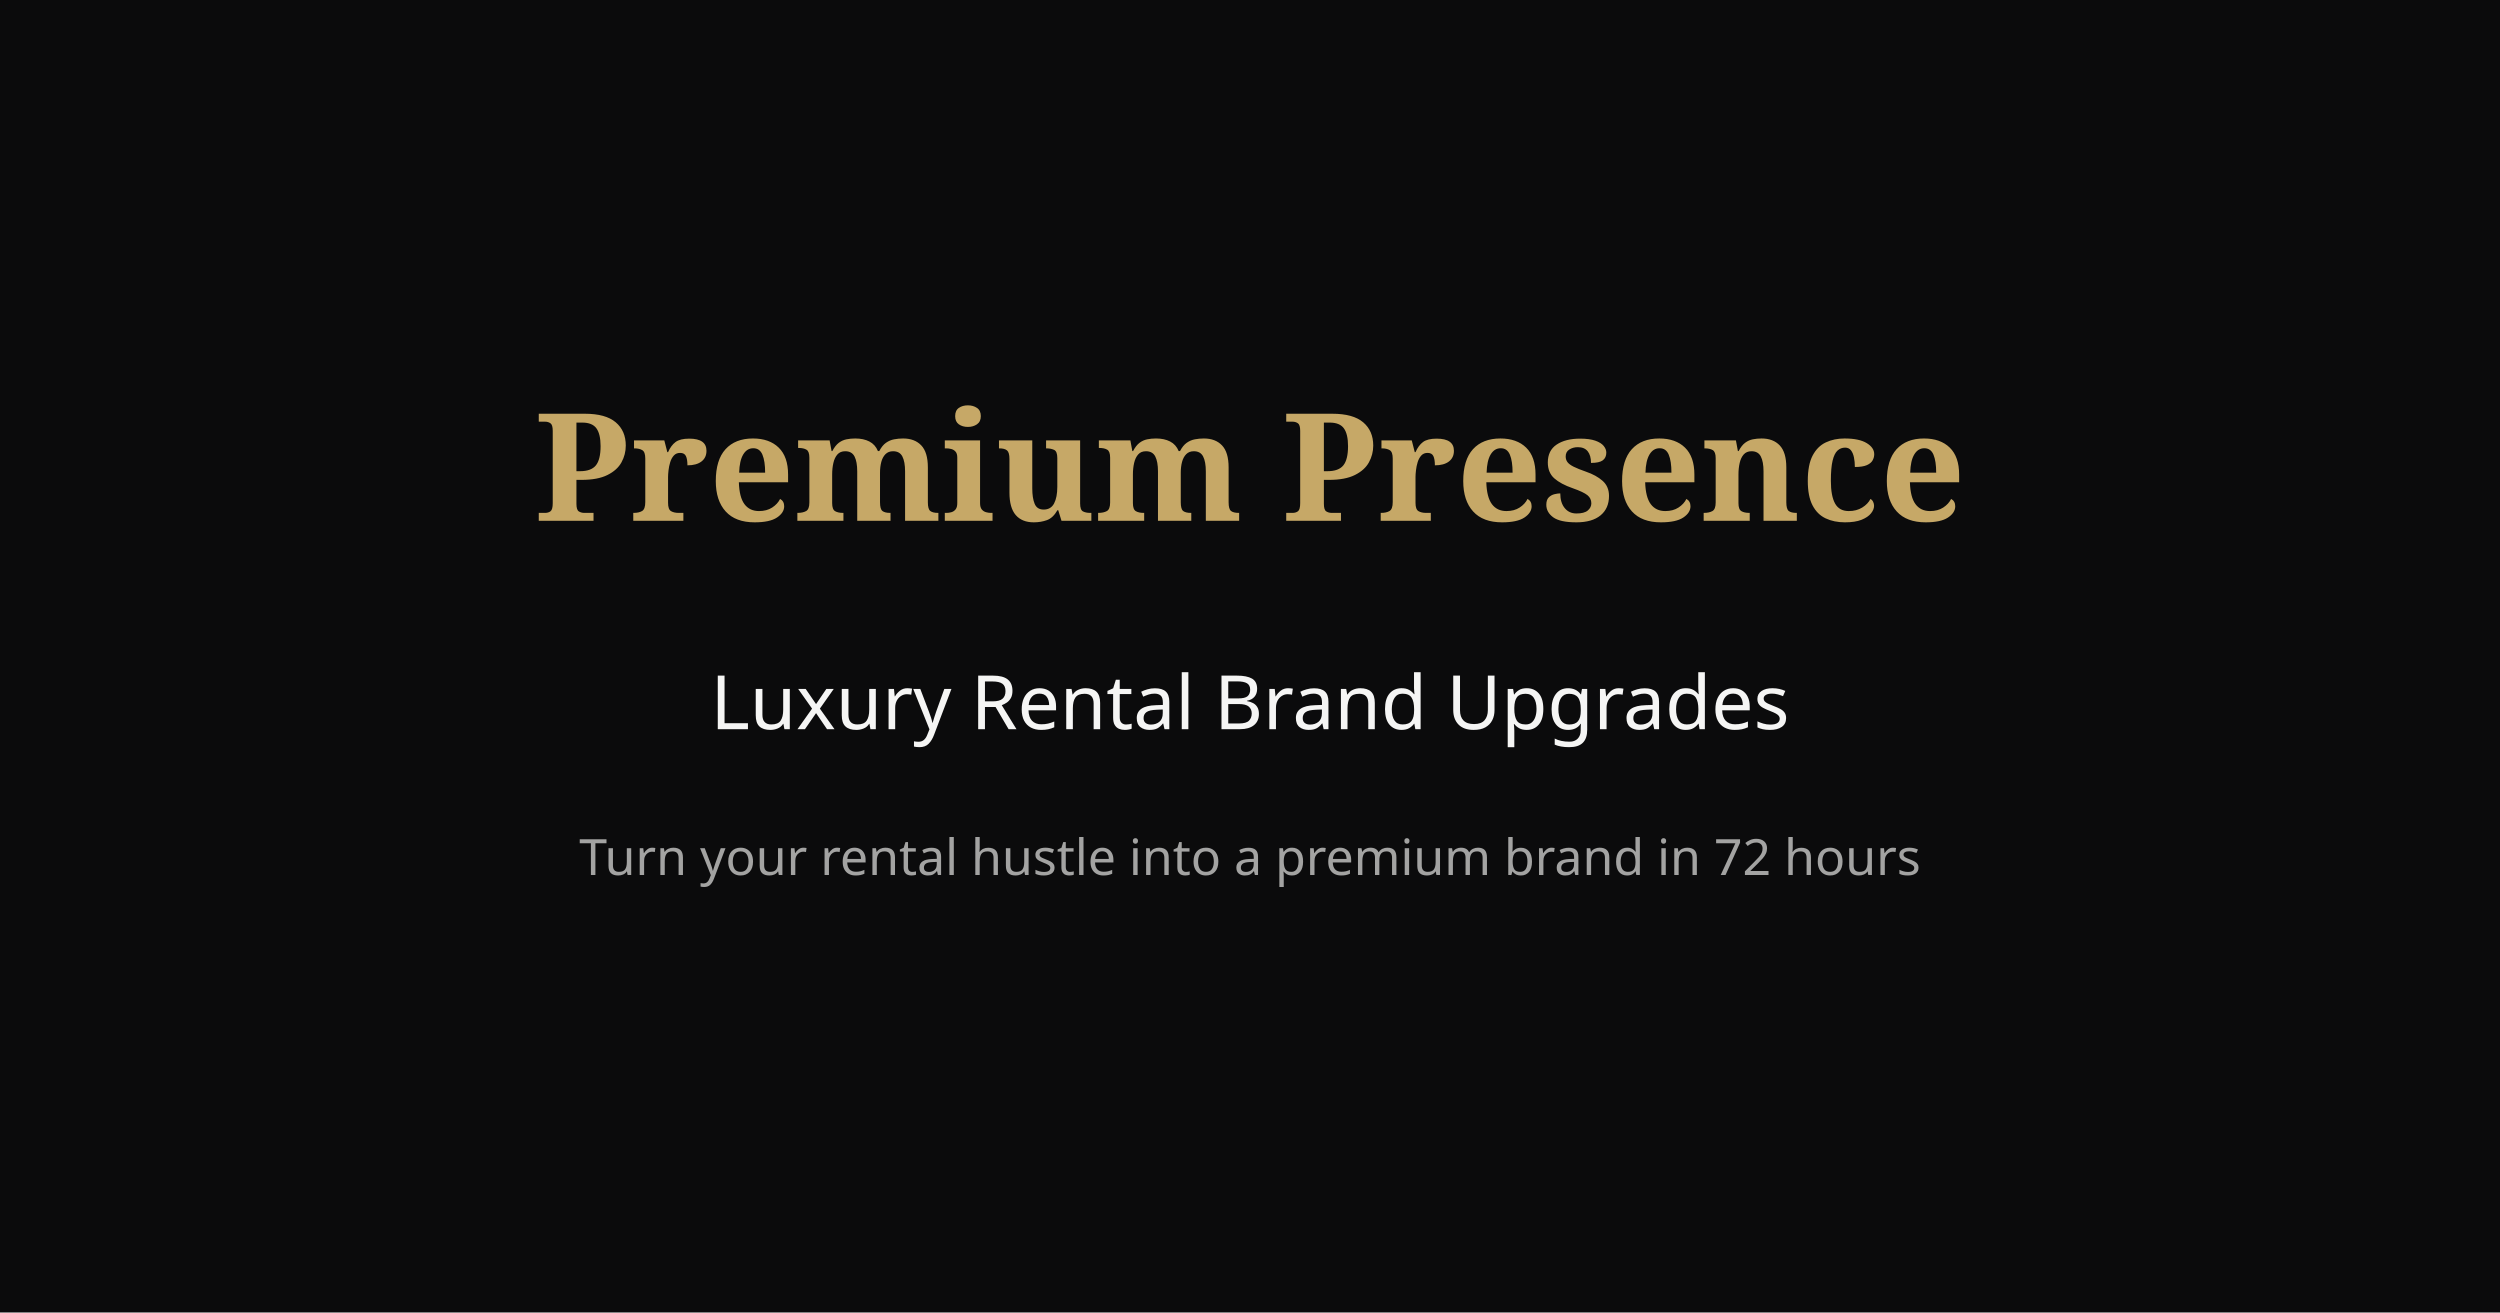
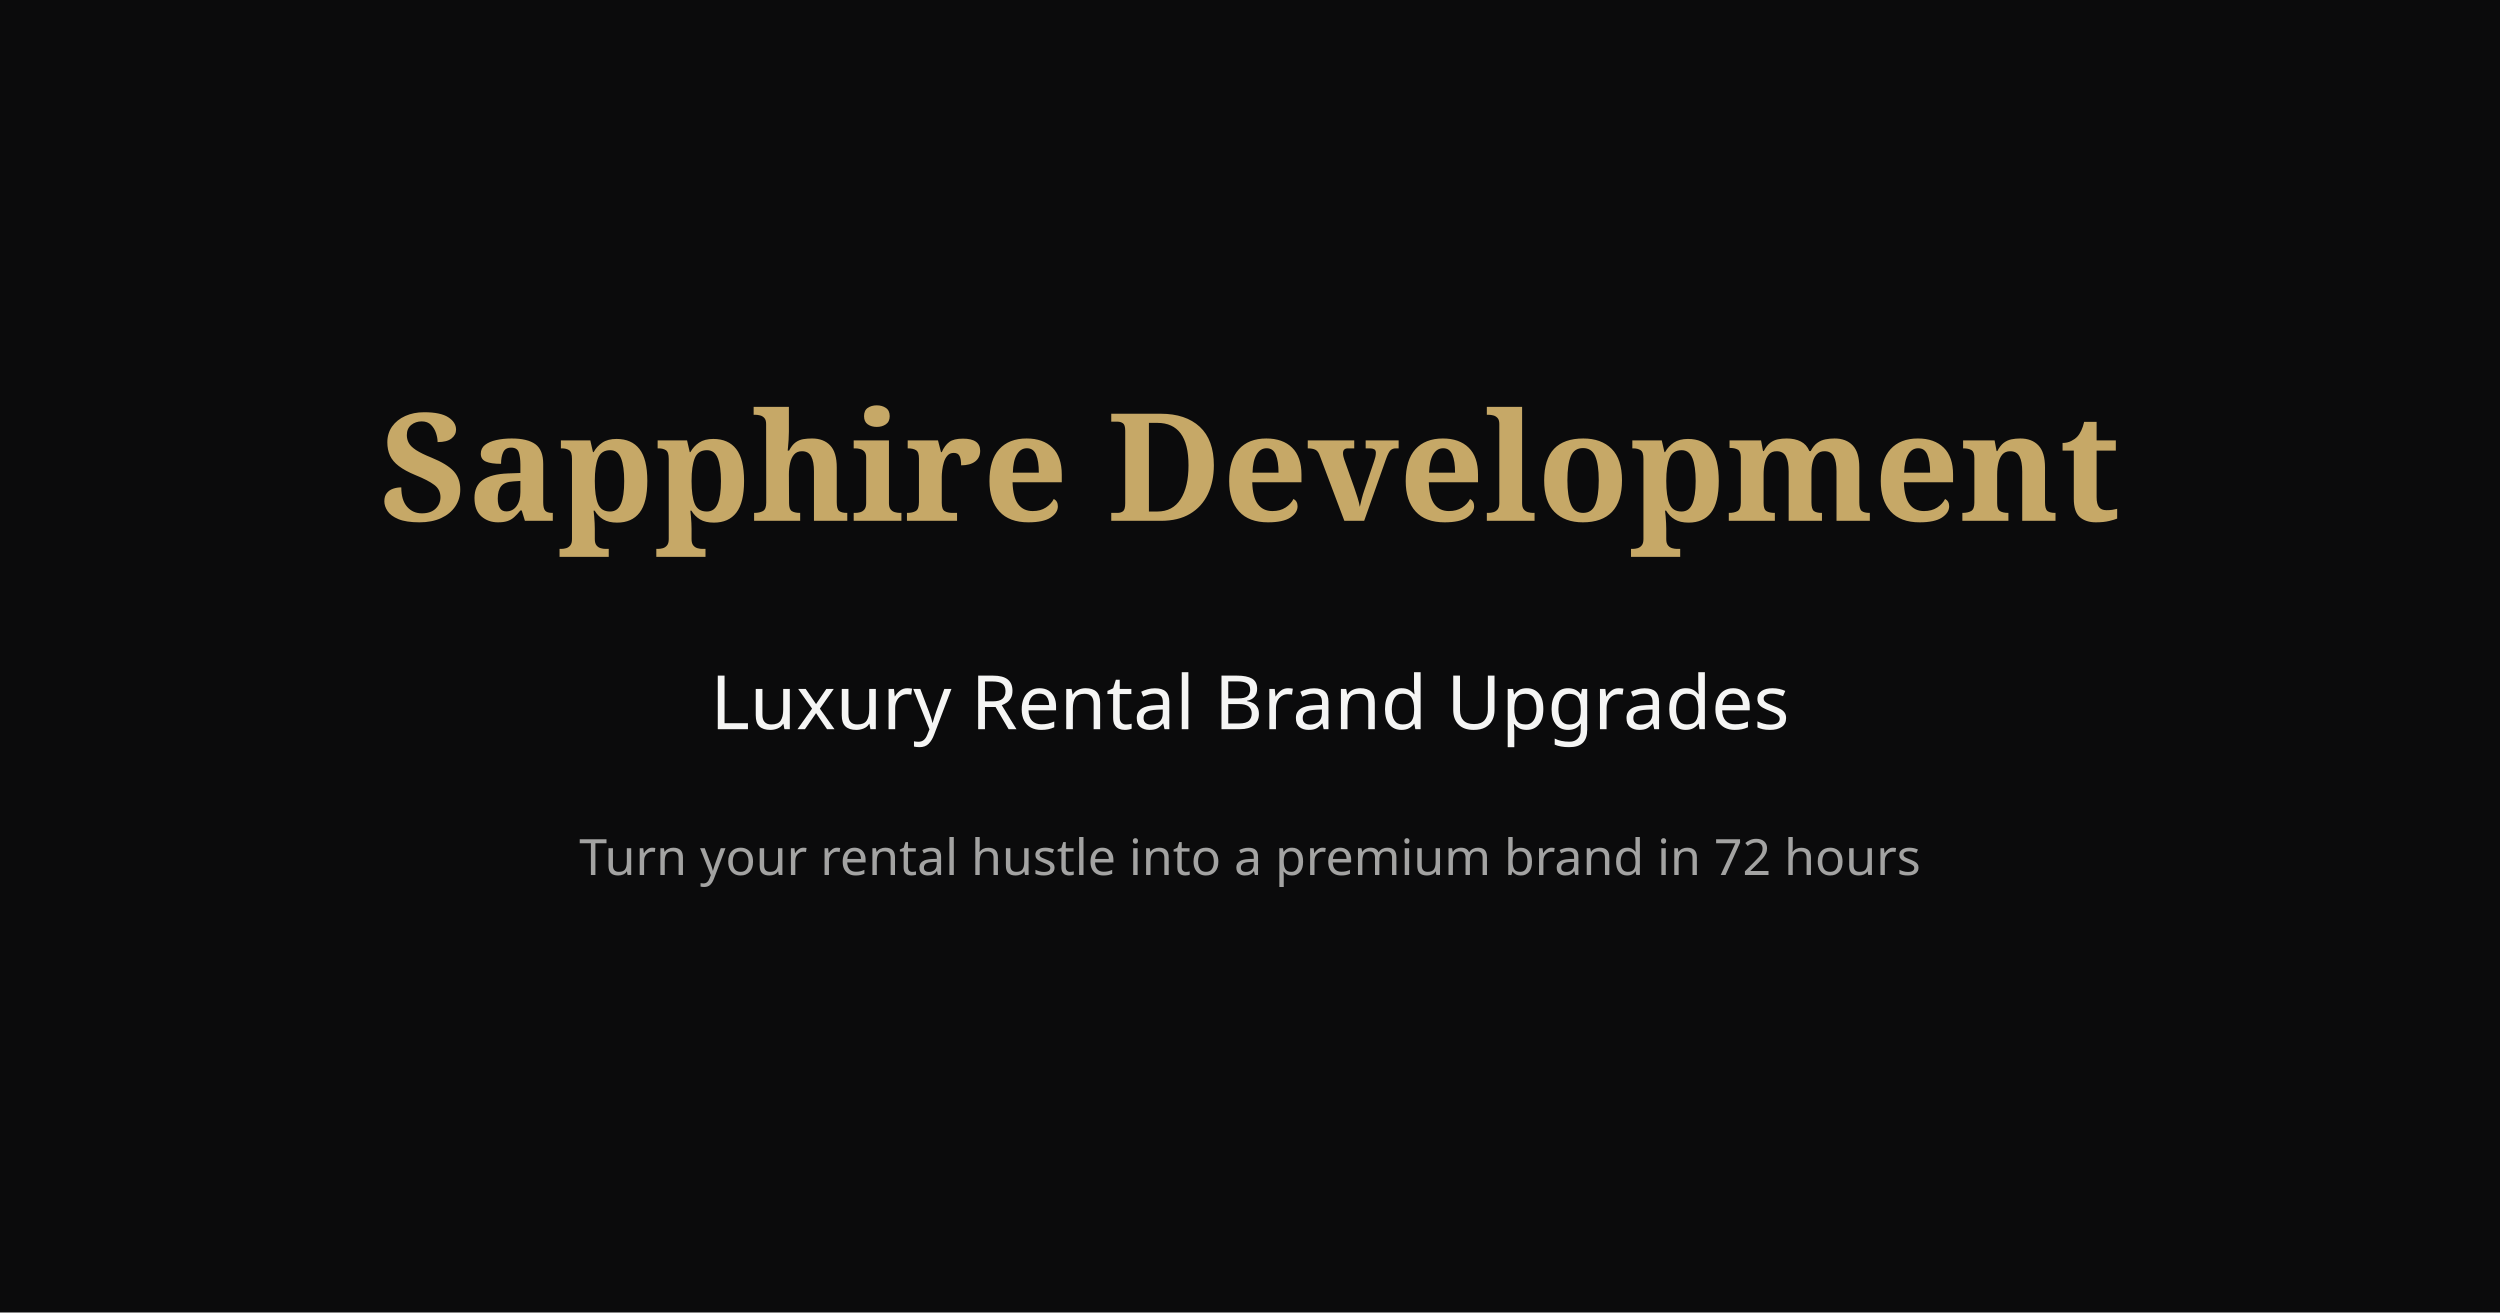
<svg xmlns="http://www.w3.org/2000/svg" width="1200" height="630">
  <rect width="1200" height="630" fill="#0B0B0C" />
-   <text x="600" y="250" text-anchor="middle" font-family="serif" font-size="72" font-weight="bold" fill="#C6A867">Premium Presence</text>
+   <text x="600" y="250" text-anchor="middle" font-family="serif" font-size="72" font-weight="bold" fill="#C6A867">Sapphire Development</text>
  <text x="600" y="350" text-anchor="middle" font-family="sans-serif" font-size="36" fill="#F5F5F4">Luxury Rental Brand Upgrades</text>
  <text x="600" y="420" text-anchor="middle" font-family="sans-serif" font-size="24" fill="#A3A3A2">Turn your rental hustle into a premium brand in 72 hours</text>
</svg>
